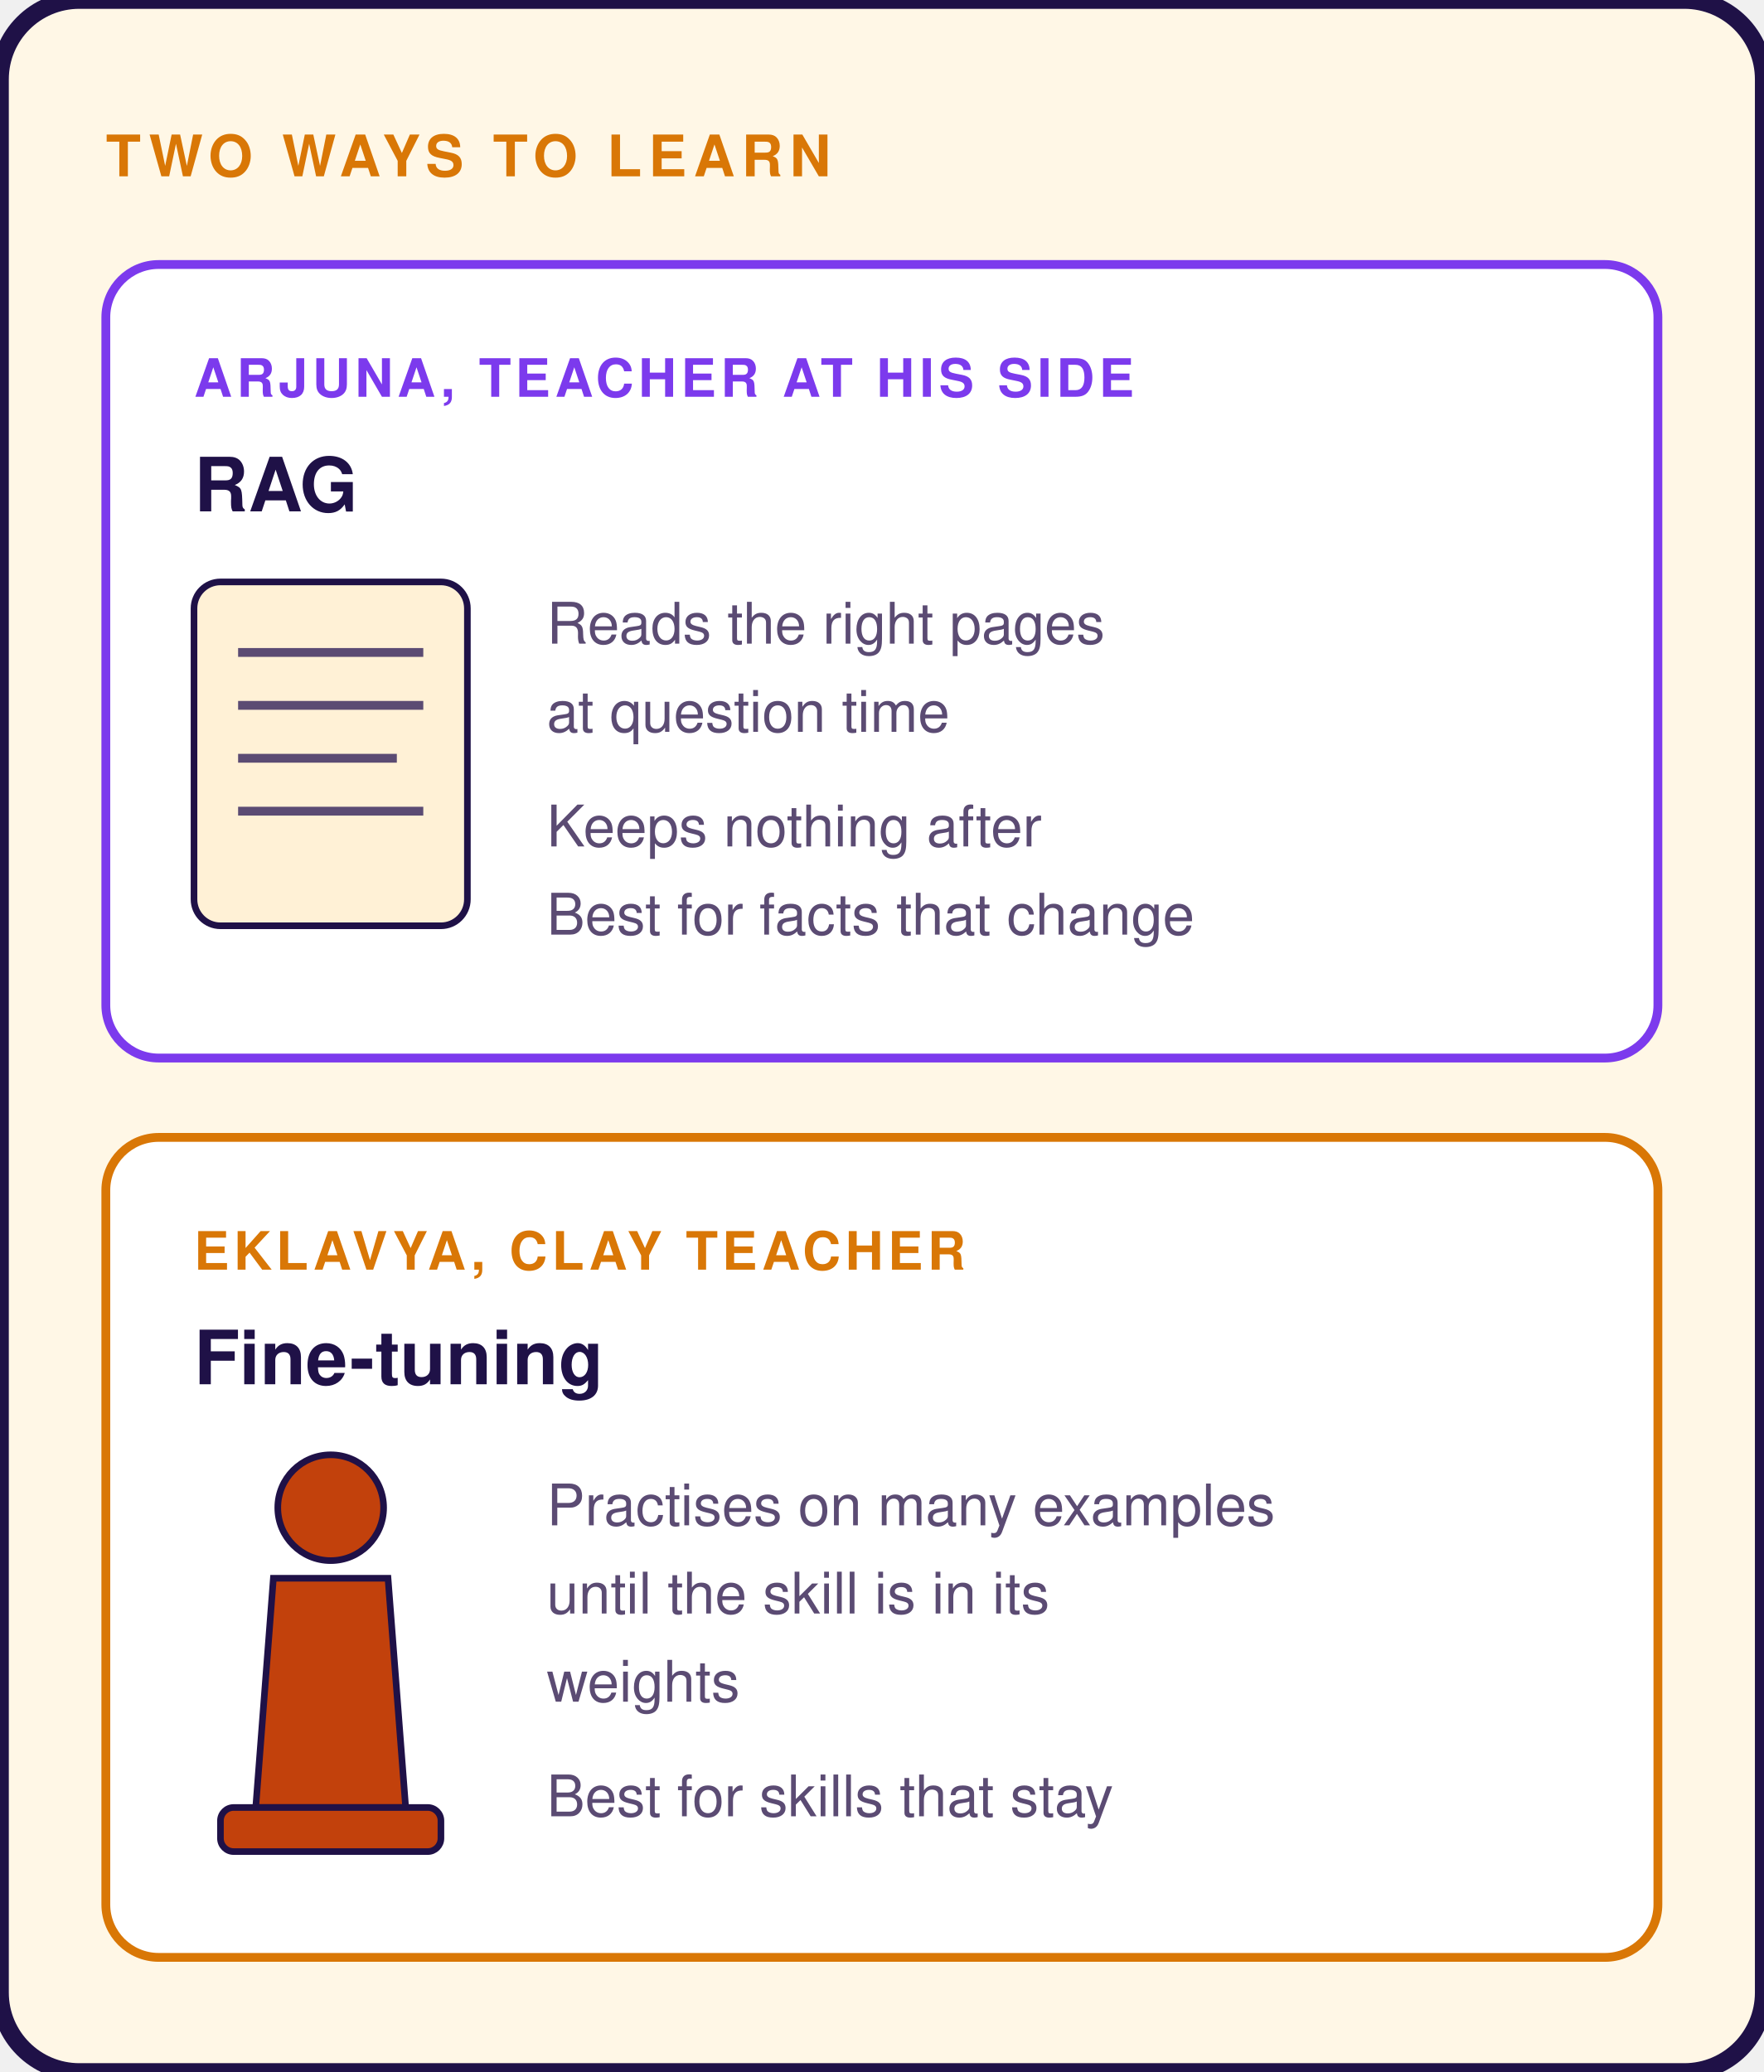
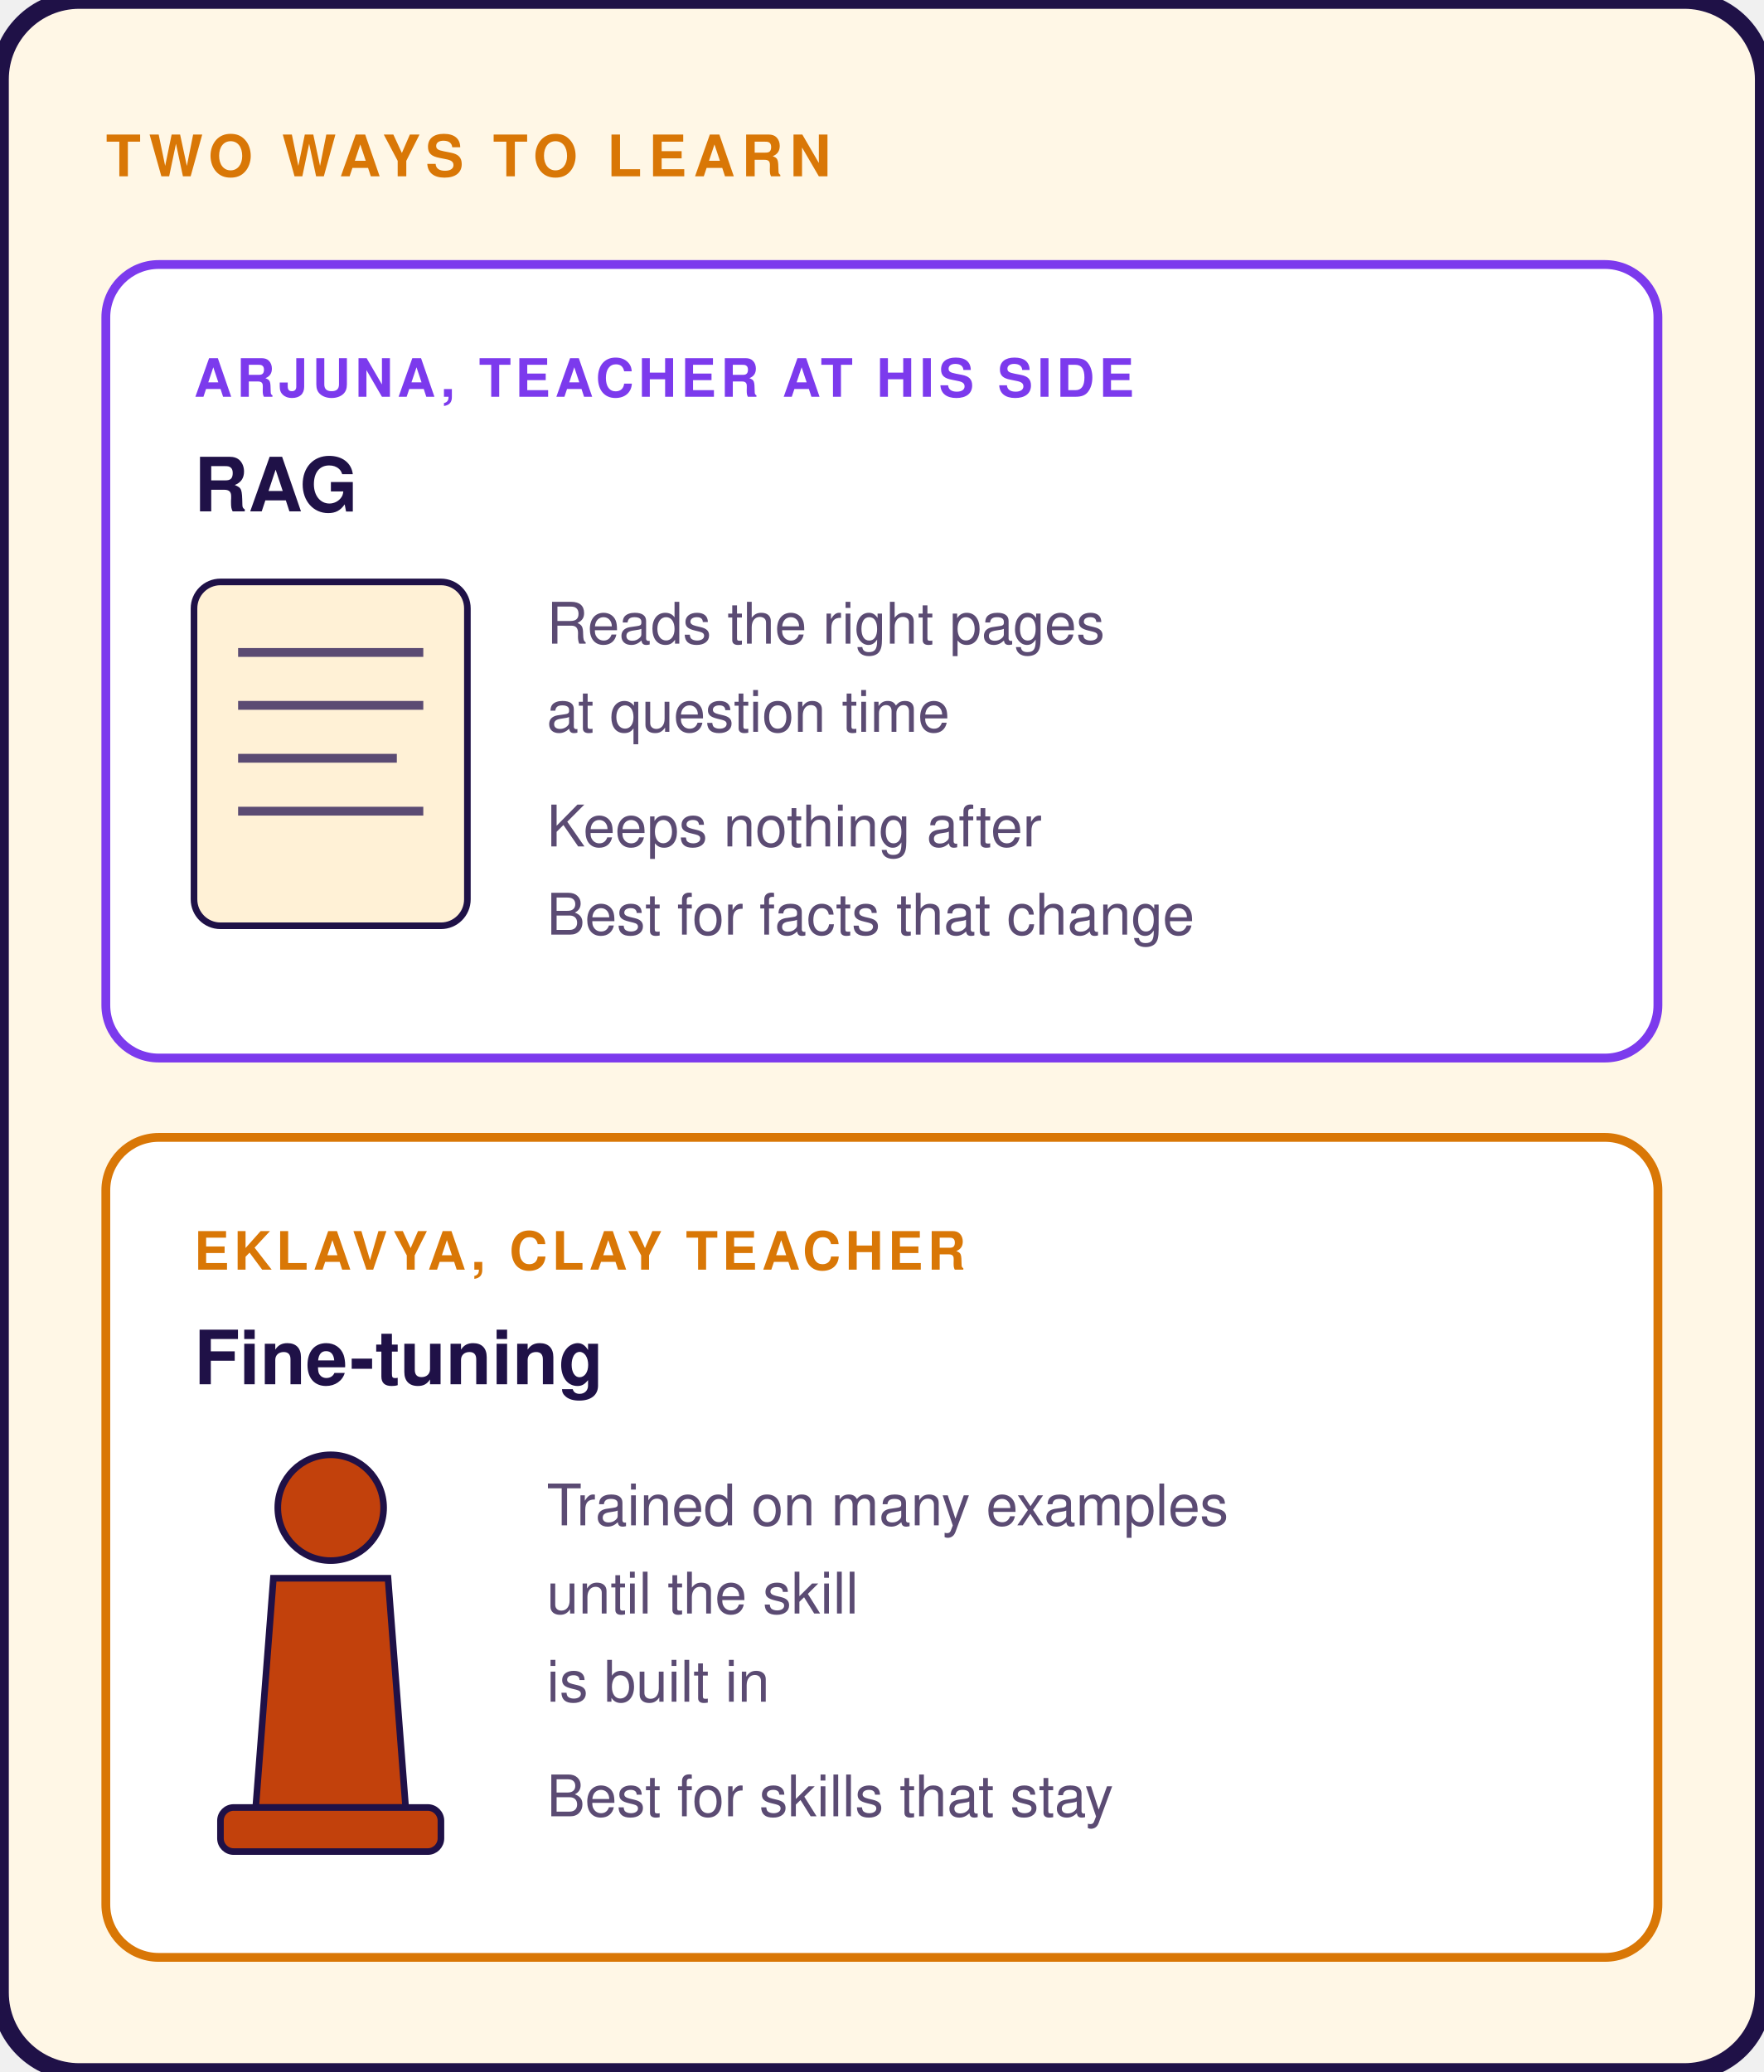
<svg xmlns="http://www.w3.org/2000/svg" viewBox="0 0 400 470" font-family="Segoe UI, Helvetica, Arial, sans-serif">
  <rect width="400" height="470" rx="18" fill="#FFF7E6" stroke="#1F1147" stroke-width="4" />
  <text x="24" y="40" fill="#D97706" font-size="13" font-weight="700" letter-spacing="1.5">TWO WAYS TO LEARN</text>
  <rect x="24" y="60" width="352" height="180" rx="12" fill="#FFFFFF" stroke="#7C3AED" stroke-width="2" />
  <text x="44" y="90" fill="#7C3AED" font-size="12" font-weight="700" letter-spacing="1">ARJUNA, TEACHER AT HIS SIDE</text>
  <text x="44" y="116" fill="#1F1147" font-size="17" font-weight="700">RAG</text>
  <rect x="44" y="132" width="62" height="78" rx="6" fill="#FFF1D6" stroke="#1F1147" stroke-width="1.5" />
  <g stroke="#5B4B73" stroke-width="2">
    <line x1="54" y1="148" x2="96" y2="148" />
    <line x1="54" y1="160" x2="96" y2="160" />
    <line x1="54" y1="172" x2="90" y2="172" />
    <line x1="54" y1="184" x2="96" y2="184" />
  </g>
  <g font-size="13" fill="#5B4B73">
    <text x="124" y="146">Reads the right pages</text>
    <text x="124" y="166">at question time</text>
    <text x="124" y="192">Keeps nothing after</text>
    <text x="124" y="212">Best for facts that change</text>
  </g>
  <rect x="24" y="258" width="352" height="186" rx="12" fill="#FFFFFF" stroke="#D97706" stroke-width="2" />
  <text x="44" y="288" fill="#D97706" font-size="12" font-weight="700" letter-spacing="1">EKLAVYA, CLAY TEACHER</text>
  <text x="44" y="314" fill="#1F1147" font-size="17" font-weight="700">Fine-tuning</text>
  <g fill="#C2410C" stroke="#1F1147" stroke-width="1.5">
    <circle cx="75" cy="342" r="12" />
    <path d="M58,410 L62,358 L88,358 L92,410 Z" />
    <rect x="50" y="410" width="50" height="10" rx="3" />
  </g>
  <g font-size="13" fill="#5B4B73">
-     <text x="124" y="346">Practises on many examples</text>
-     <text x="124" y="366">until the skill is in its</text>
-     <text x="124" y="386">weights</text>
+     <text x="124" y="346">Trained on many examples</text>
+     <text x="124" y="366">until the skill</text>
+     <text x="124" y="386">is built in</text>
    <text x="124" y="412">Best for skills that stay</text>
  </g>
</svg>
